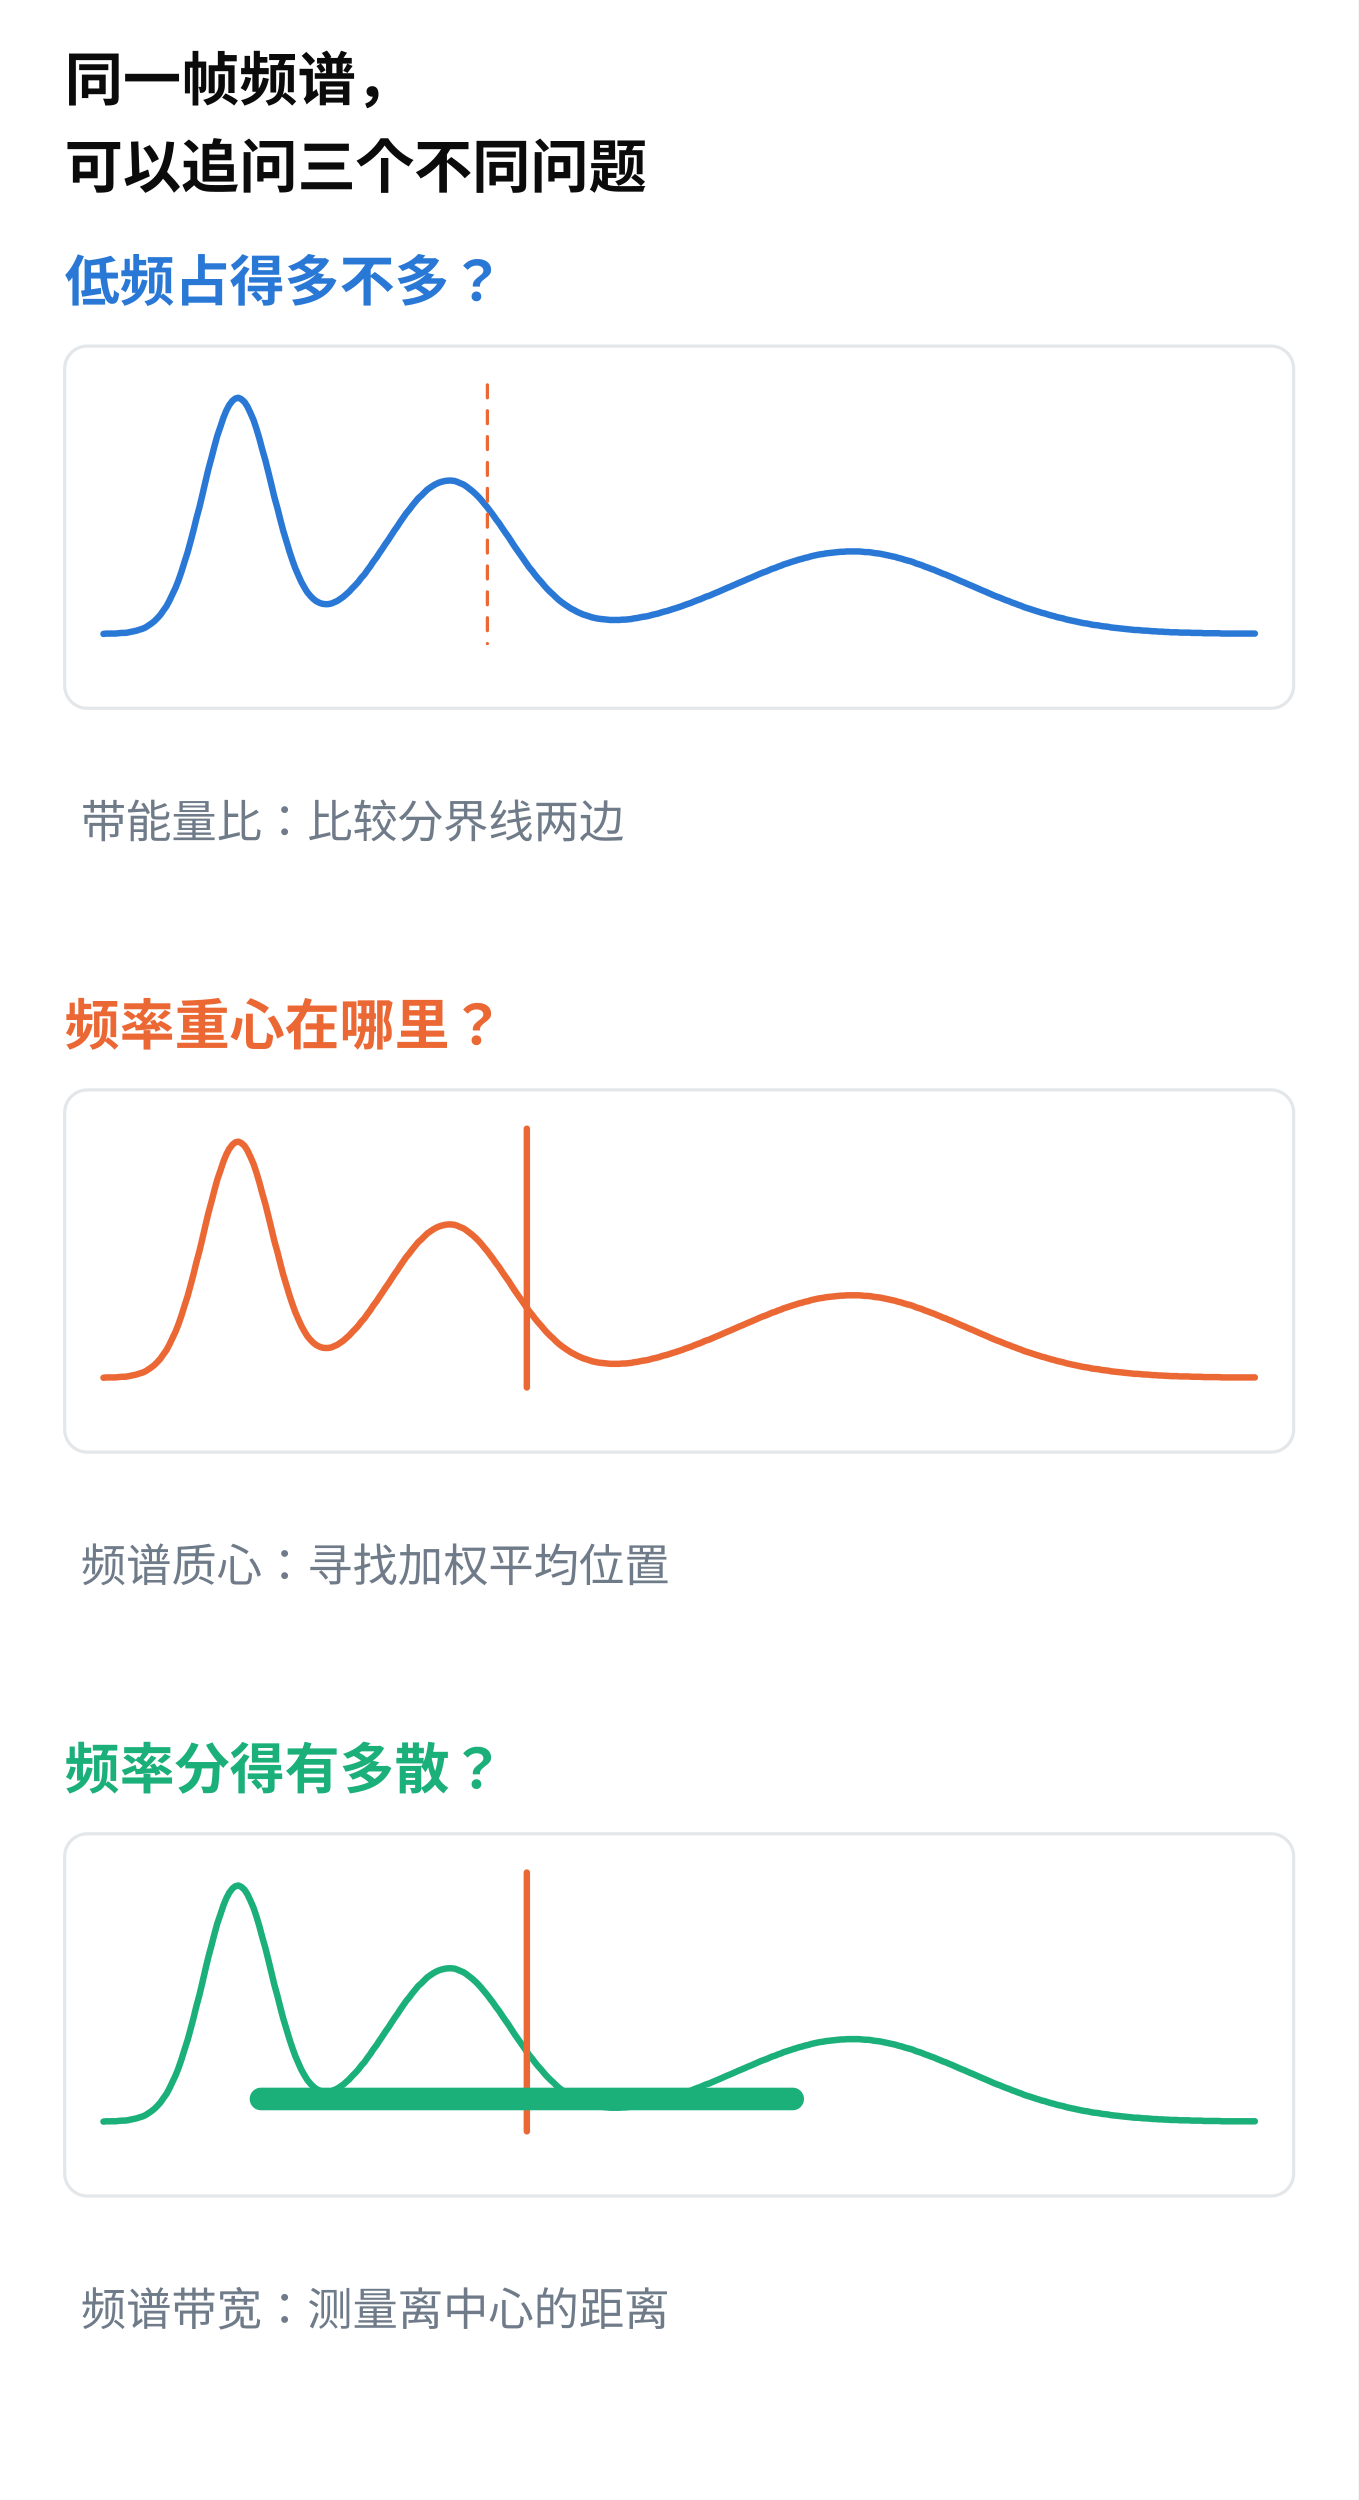
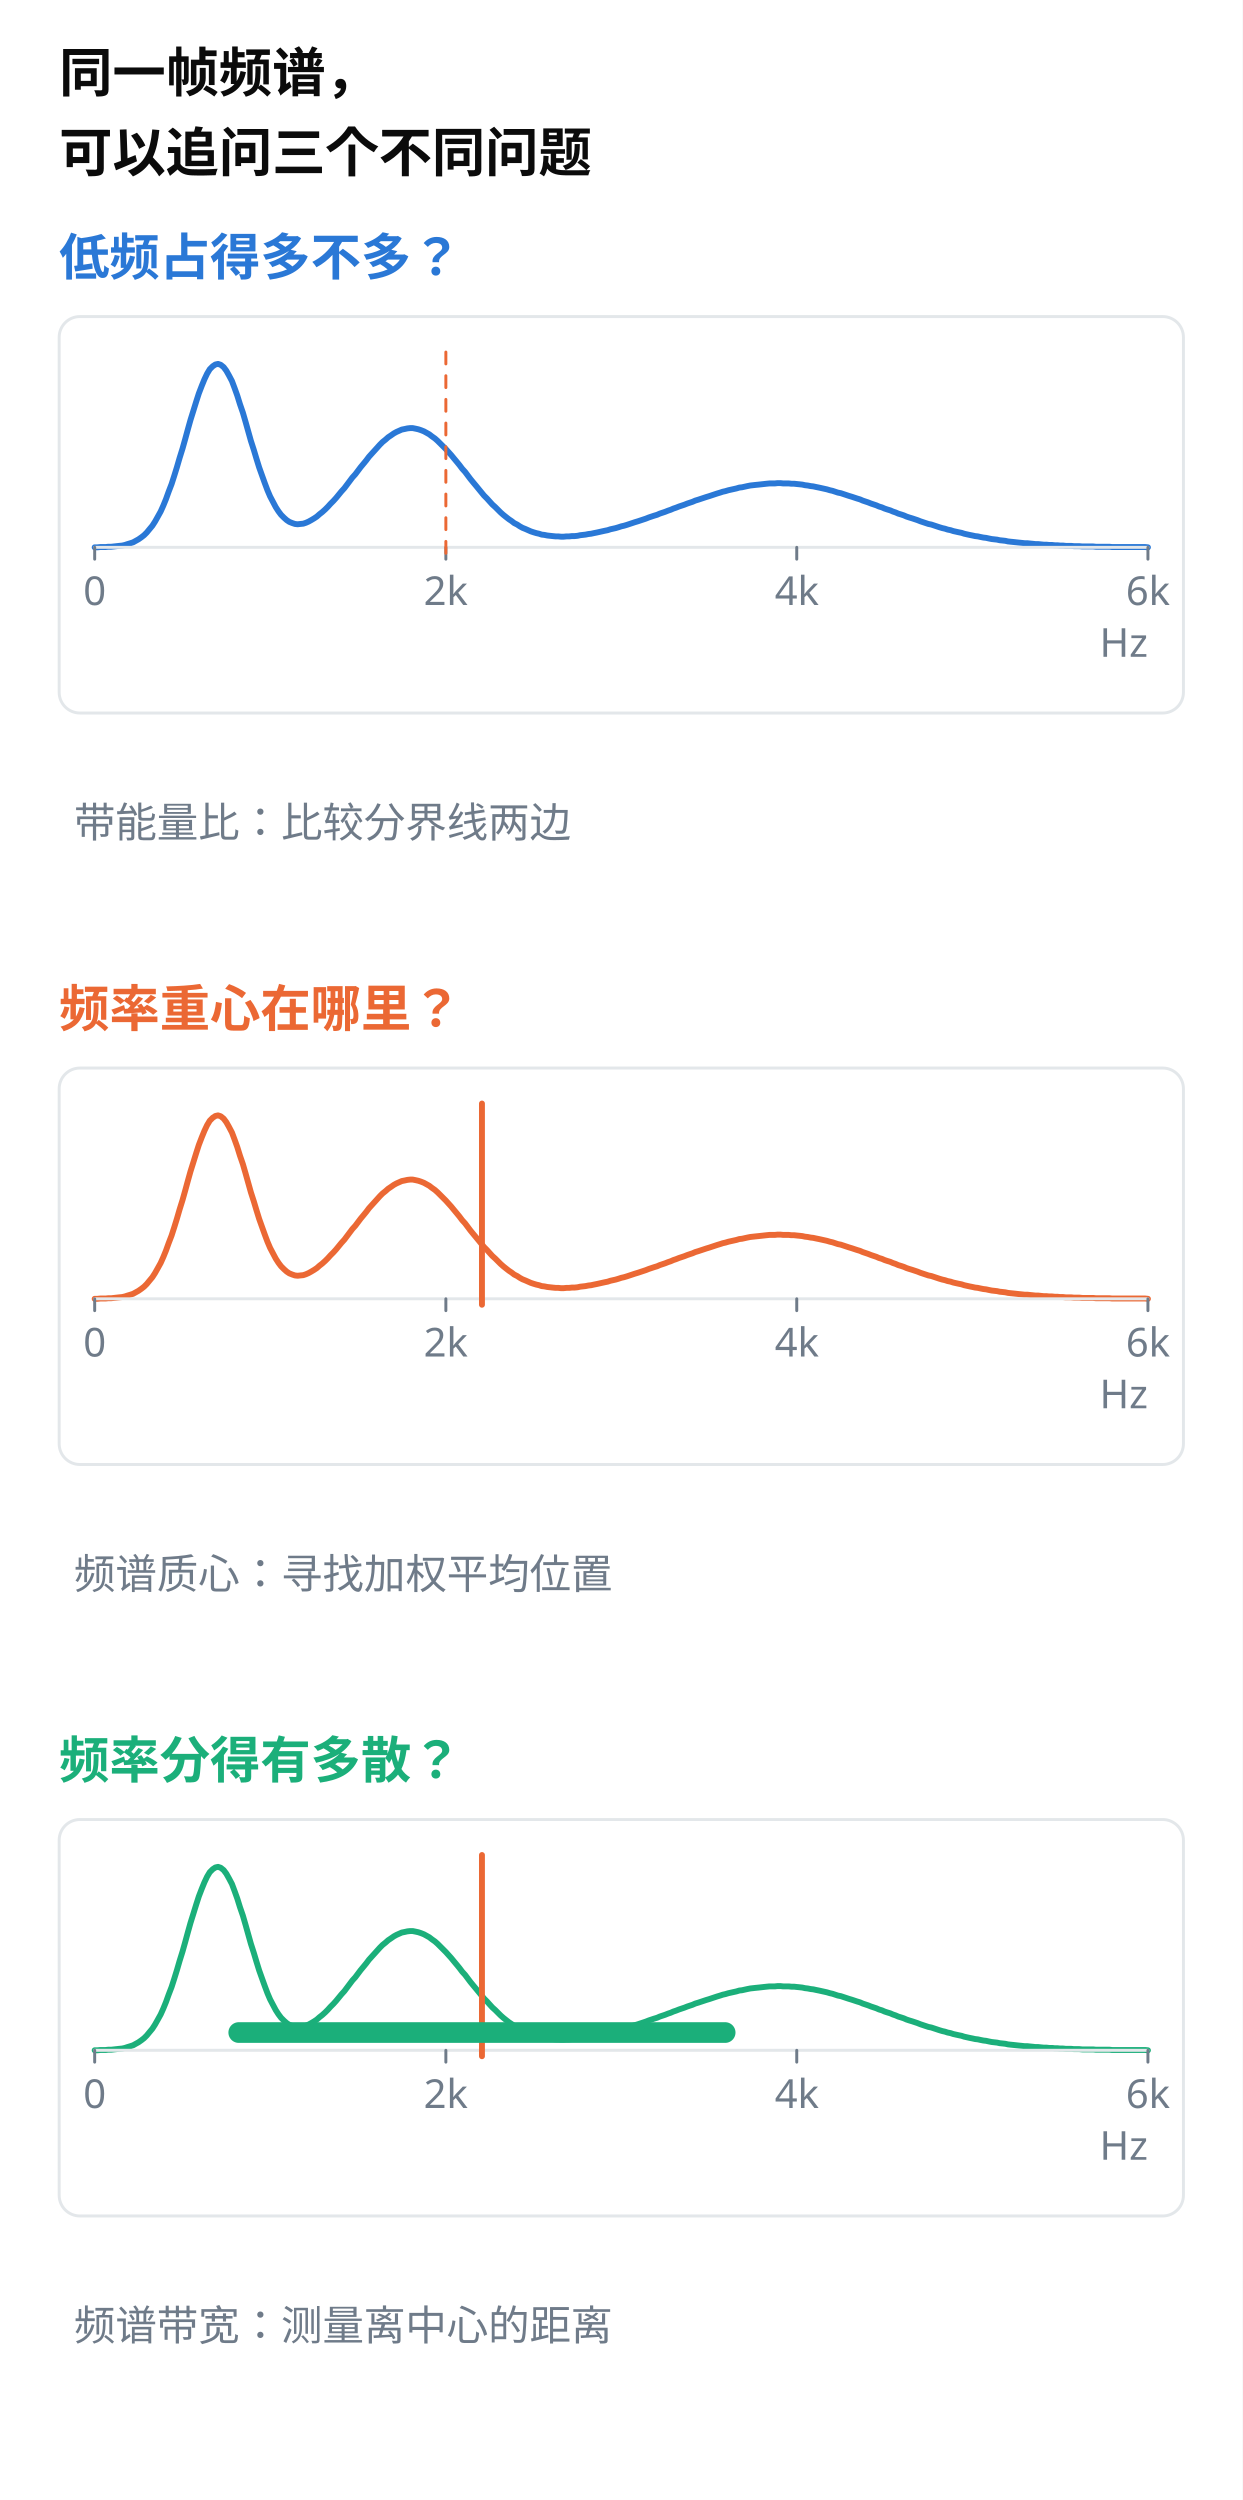
- <svg xmlns="http://www.w3.org/2000/svg" viewBox="0 0 420 773" width="420" height="773" font-family="Microsoft YaHei, PingFang SC, Noto Sans SC, Hiragino Sans GB, sans-serif" fill="#0b0b0b" role="img" aria-label="带能量比、频谱质心与频谱带宽回答三个不同问题">
-   <rect width="420" height="773" fill="#ffffff" />
+ <svg xmlns="http://www.w3.org/2000/svg" viewBox="0 0 420 845" width="420" height="845" font-family="Microsoft YaHei, PingFang SC, Noto Sans SC, Hiragino Sans GB, sans-serif" fill="#0b0b0b" role="img" aria-label="带能量比、频谱质心与频谱带宽回答三个不同问题">
+   <rect width="420" height="845" fill="#ffffff" />
  <text x="20" y="31" font-size="18" font-weight="700" fill="#0b0b0b" text-anchor="start">
    <tspan x="20" dy="0">同一帧频谱，</tspan>
    <tspan x="20" dy="27">可以追问三个不同问题</tspan>
  </text>
  <text x="20" y="93" font-size="17" font-weight="700" fill="#2a78d6" text-anchor="start">低频占得多不多？</text>
-   <rect x="20" y="107" width="380" height="112" rx="7" fill="#fff" stroke="#e3e7ea" stroke-width="1" />
-   <polyline points="32.0,196.0 32.9,195.9 33.9,195.9 34.8,195.9 35.7,195.9 36.6,195.8 37.6,195.7 38.5,195.7 39.4,195.6 40.3,195.4 41.3,195.2 42.2,195.0 43.1,194.7 44.1,194.4 45.0,194.0 45.9,193.4 46.8,192.8 47.8,192.0 48.7,191.1 49.6,190.1 50.5,188.8 51.5,187.4 52.4,185.7 53.3,183.8 54.3,181.7 55.2,179.4 56.1,176.8 57.0,173.9 58.0,170.8 58.9,167.5 59.8,164.1 60.7,160.4 61.7,156.7 62.6,152.9 63.5,149.0 64.4,145.2 65.4,141.5 66.3,138.0 67.2,134.7 68.2,131.8 69.1,129.1 70.0,126.9 70.9,125.2 71.9,123.9 72.8,123.2 73.7,123.0 74.6,123.4 75.6,124.3 76.5,125.7 77.4,127.6 78.4,129.9 79.3,132.6 80.2,135.6 81.1,139.0 82.1,142.5 83.0,146.1 83.9,149.8 84.8,153.6 85.8,157.2 86.7,160.8 87.6,164.2 88.6,167.5 89.5,170.5 90.4,173.2 91.3,175.7 92.3,178.0 93.2,180.0 94.1,181.6 95.0,183.1 96.0,184.3 96.9,185.2 97.8,185.9 98.8,186.4 99.7,186.7 100.6,186.8 101.5,186.8 102.5,186.6 103.4,186.2 104.3,185.8 105.2,185.2 106.2,184.5 107.1,183.7 108.0,182.9 108.9,181.9 109.9,180.9 110.8,179.9 111.7,178.7 112.7,177.6 113.6,176.3 114.5,175.1 115.4,173.7 116.4,172.4 117.3,171.0 118.2,169.7 119.1,168.3 120.1,166.9 121.0,165.5 121.9,164.1 122.9,162.7 123.8,161.3 124.7,160.0 125.6,158.7 126.6,157.5 127.5,156.3 128.4,155.2 129.3,154.1 130.3,153.2 131.2,152.3 132.1,151.4 133.1,150.7 134.0,150.1 134.9,149.6 135.8,149.2 136.8,148.9 137.7,148.7 138.6,148.6 139.5,148.6 140.5,148.7 141.4,149.0 142.3,149.4 143.3,149.8 144.2,150.4 145.1,151.1 146.0,151.8 147.0,152.7 147.9,153.6 148.8,154.6 149.7,155.7 150.7,156.9 151.6,158.1 152.5,159.3 153.4,160.6 154.4,161.9 155.3,163.3 156.2,164.6 157.2,166.0 158.1,167.4 159.0,168.8 159.9,170.1 160.9,171.5 161.8,172.8 162.7,174.1 163.6,175.4 164.6,176.6 165.5,177.8 166.4,178.9 167.4,180.0 168.3,181.1 169.2,182.1 170.1,183.0 171.1,183.9 172.0,184.8 172.9,185.6 173.8,186.3 174.8,187.0 175.7,187.6 176.6,188.2 177.6,188.7 178.5,189.2 179.4,189.6 180.3,190.0 181.3,190.3 182.2,190.6 183.1,190.9 184.0,191.1 185.0,191.3 185.9,191.4 186.8,191.5 187.8,191.6 188.7,191.7 189.6,191.7 190.5,191.7 191.5,191.7 192.4,191.6 193.3,191.6 194.2,191.5 195.2,191.4 196.1,191.2 197.0,191.1 197.9,190.9 198.9,190.7 199.8,190.6 200.7,190.4 201.7,190.1 202.6,189.9 203.5,189.7 204.4,189.4 205.4,189.1 206.3,188.9 207.2,188.6 208.1,188.3 209.1,188.0 210.0,187.7 210.9,187.4 211.9,187.0 212.8,186.7 213.7,186.4 214.6,186.0 215.6,185.6 216.5,185.3 217.4,184.9 218.3,184.5 219.3,184.2 220.2,183.8 221.1,183.4 222.1,183.0 223.0,182.6 223.9,182.2 224.8,181.8 225.8,181.4 226.7,181.0 227.6,180.6 228.5,180.2 229.5,179.8 230.4,179.4 231.3,179.0 232.3,178.6 233.2,178.2 234.1,177.8 235.0,177.4 236.0,177.0 236.9,176.7 237.8,176.3 238.7,175.9 239.7,175.6 240.6,175.2 241.5,174.9 242.4,174.5 243.4,174.2 244.3,173.9 245.2,173.6 246.2,173.3 247.1,173.0 248.0,172.8 248.9,172.5 249.9,172.3 250.8,172.0 251.7,171.8 252.6,171.6 253.6,171.4 254.5,171.3 255.4,171.1 256.4,171.0 257.3,170.9 258.2,170.8 259.1,170.7 260.1,170.6 261.0,170.6 261.9,170.5 262.8,170.5 263.8,170.5 264.7,170.5 265.6,170.5 266.6,170.6 267.5,170.7 268.4,170.7 269.3,170.8 270.3,171.0 271.2,171.1 272.1,171.2 273.0,171.4 274.0,171.6 274.9,171.8 275.8,172.0 276.8,172.2 277.7,172.5 278.6,172.7 279.5,173.0 280.5,173.3 281.4,173.5 282.3,173.8 283.2,174.2 284.2,174.5 285.1,174.8 286.0,175.2 286.9,175.5 287.9,175.9 288.8,176.2 289.7,176.6 290.7,177.0 291.6,177.4 292.5,177.7 293.4,178.1 294.4,178.5 295.3,178.9 296.2,179.3 297.1,179.7 298.1,180.1 299.0,180.5 299.9,180.9 300.9,181.3 301.8,181.7 302.7,182.1 303.6,182.5 304.6,182.9 305.5,183.3 306.4,183.7 307.3,184.1 308.3,184.5 309.2,184.8 310.1,185.2 311.1,185.6 312.0,185.9 312.9,186.3 313.8,186.6 314.8,187.0 315.7,187.3 316.6,187.7 317.5,188.0 318.5,188.3 319.4,188.6 320.3,188.9 321.3,189.2 322.2,189.5 323.1,189.7 324.0,190.0 325.0,190.3 325.9,190.5 326.8,190.8 327.7,191.0 328.7,191.2 329.6,191.5 330.5,191.7 331.4,191.9 332.4,192.1 333.3,192.3 334.2,192.5 335.2,192.7 336.1,192.8 337.0,193.0 337.9,193.2 338.9,193.3 339.8,193.4 340.7,193.6 341.6,193.7 342.6,193.8 343.5,194.0 344.4,194.1 345.4,194.2 346.3,194.3 347.2,194.4 348.1,194.5 349.1,194.6 350.0,194.7 350.9,194.8 351.8,194.8 352.8,194.9 353.7,195.0 354.6,195.0 355.6,195.1 356.5,195.2 357.4,195.2 358.3,195.3 359.3,195.3 360.2,195.4 361.1,195.4 362.0,195.5 363.0,195.5 363.9,195.5 364.8,195.6 365.8,195.6 366.7,195.6 367.6,195.6 368.5,195.7 369.5,195.7 370.4,195.7 371.3,195.7 372.2,195.8 373.2,195.8 374.1,195.8 375.0,195.8 375.9,195.8 376.9,195.8 377.8,195.9 378.7,195.9 379.7,195.9 380.6,195.9 381.5,195.9 382.4,195.9 383.4,195.9 384.3,195.9 385.2,195.9 386.1,195.9 387.1,195.9 388.0,195.9" fill="none" stroke="#2a78d6" stroke-width="2" stroke-linejoin="round" stroke-linecap="round" />
-   <line x1="150.7" y1="119.0" x2="150.7" y2="199.0" stroke="#eb6834" stroke-width="1" stroke-dasharray="4 4" stroke-linecap="round" />
-   <text x="25" y="259" font-size="14" font-weight="400" fill="#6f7b89" text-anchor="start">带能量比：比较分界线两边</text>
-   <text x="20" y="323" font-size="17" font-weight="700" fill="#eb6834" text-anchor="start">频率重心在哪里？</text>
-   <rect x="20" y="337" width="380" height="112" rx="7" fill="#fff" stroke="#e3e7ea" stroke-width="1" />
-   <polyline points="32.0,426.0 32.9,425.9 33.9,425.9 34.8,425.9 35.7,425.9 36.6,425.8 37.6,425.7 38.5,425.7 39.4,425.6 40.3,425.4 41.3,425.2 42.2,425.0 43.1,424.7 44.1,424.4 45.0,424.0 45.9,423.4 46.8,422.8 47.8,422.0 48.7,421.1 49.6,420.1 50.5,418.8 51.5,417.4 52.4,415.7 53.3,413.8 54.3,411.7 55.2,409.4 56.1,406.8 57.0,403.9 58.0,400.8 58.9,397.5 59.8,394.1 60.7,390.4 61.7,386.7 62.6,382.9 63.5,379.0 64.4,375.2 65.4,371.5 66.3,368.0 67.2,364.7 68.2,361.8 69.1,359.1 70.0,356.9 70.9,355.2 71.9,353.9 72.8,353.2 73.7,353.0 74.6,353.4 75.6,354.3 76.5,355.7 77.4,357.6 78.4,359.9 79.3,362.6 80.2,365.6 81.1,369.0 82.1,372.5 83.0,376.1 83.9,379.8 84.8,383.6 85.8,387.2 86.7,390.8 87.6,394.2 88.6,397.5 89.5,400.5 90.4,403.2 91.3,405.7 92.3,408.0 93.2,410.0 94.1,411.6 95.0,413.1 96.0,414.3 96.9,415.2 97.8,415.9 98.8,416.4 99.7,416.7 100.6,416.8 101.5,416.8 102.5,416.6 103.4,416.2 104.3,415.8 105.2,415.2 106.2,414.5 107.1,413.7 108.0,412.9 108.9,411.9 109.9,410.9 110.8,409.9 111.7,408.7 112.7,407.6 113.6,406.3 114.5,405.1 115.4,403.7 116.4,402.4 117.3,401.0 118.2,399.7 119.1,398.3 120.1,396.9 121.0,395.5 121.9,394.1 122.9,392.7 123.8,391.3 124.7,390.0 125.6,388.7 126.6,387.5 127.5,386.3 128.4,385.2 129.3,384.1 130.3,383.2 131.2,382.3 132.1,381.4 133.1,380.7 134.0,380.1 134.9,379.6 135.8,379.2 136.8,378.9 137.7,378.7 138.6,378.6 139.5,378.6 140.5,378.7 141.4,379.0 142.3,379.4 143.3,379.8 144.2,380.4 145.1,381.1 146.0,381.8 147.0,382.7 147.9,383.6 148.8,384.6 149.7,385.7 150.7,386.9 151.6,388.1 152.5,389.3 153.4,390.6 154.4,391.9 155.3,393.3 156.2,394.6 157.2,396.0 158.1,397.4 159.0,398.8 159.9,400.1 160.9,401.5 161.8,402.8 162.7,404.1 163.6,405.4 164.6,406.6 165.5,407.8 166.4,408.9 167.4,410.0 168.3,411.1 169.2,412.1 170.1,413.0 171.1,413.9 172.0,414.8 172.9,415.6 173.8,416.3 174.8,417.0 175.7,417.6 176.6,418.2 177.6,418.7 178.5,419.2 179.4,419.6 180.3,420.0 181.3,420.3 182.2,420.6 183.1,420.9 184.0,421.1 185.0,421.3 185.9,421.4 186.8,421.5 187.8,421.6 188.7,421.7 189.6,421.7 190.5,421.7 191.5,421.7 192.4,421.6 193.3,421.6 194.2,421.5 195.2,421.4 196.1,421.2 197.0,421.1 197.9,420.9 198.9,420.7 199.8,420.6 200.7,420.4 201.7,420.1 202.6,419.9 203.5,419.7 204.4,419.4 205.4,419.1 206.3,418.9 207.2,418.6 208.1,418.3 209.1,418.0 210.0,417.7 210.9,417.4 211.9,417.0 212.8,416.7 213.7,416.4 214.6,416.0 215.6,415.6 216.5,415.3 217.4,414.9 218.3,414.5 219.3,414.2 220.2,413.8 221.1,413.4 222.1,413.0 223.0,412.6 223.9,412.2 224.8,411.8 225.8,411.4 226.7,411.0 227.6,410.6 228.5,410.2 229.5,409.8 230.4,409.4 231.3,409.0 232.3,408.6 233.2,408.2 234.1,407.8 235.0,407.4 236.0,407.0 236.9,406.7 237.8,406.3 238.7,405.9 239.7,405.6 240.6,405.2 241.5,404.9 242.4,404.5 243.4,404.2 244.3,403.9 245.2,403.6 246.2,403.3 247.1,403.0 248.0,402.8 248.9,402.5 249.9,402.3 250.8,402.0 251.7,401.8 252.6,401.6 253.6,401.4 254.5,401.3 255.4,401.1 256.4,401.0 257.3,400.9 258.2,400.8 259.1,400.7 260.1,400.6 261.0,400.6 261.9,400.5 262.8,400.5 263.8,400.5 264.7,400.5 265.6,400.5 266.6,400.6 267.5,400.7 268.4,400.7 269.3,400.8 270.3,401.0 271.2,401.1 272.1,401.2 273.0,401.4 274.0,401.6 274.9,401.8 275.8,402.0 276.8,402.2 277.7,402.5 278.6,402.7 279.5,403.0 280.5,403.3 281.4,403.5 282.3,403.8 283.2,404.2 284.2,404.5 285.1,404.8 286.0,405.2 286.9,405.5 287.9,405.9 288.8,406.2 289.7,406.6 290.7,407.0 291.6,407.4 292.5,407.7 293.4,408.1 294.4,408.5 295.3,408.9 296.2,409.3 297.1,409.7 298.1,410.1 299.0,410.5 299.9,410.9 300.9,411.3 301.8,411.7 302.7,412.1 303.6,412.5 304.6,412.9 305.5,413.3 306.4,413.7 307.3,414.1 308.3,414.5 309.2,414.8 310.1,415.2 311.1,415.6 312.0,415.9 312.9,416.3 313.8,416.6 314.8,417.0 315.7,417.3 316.6,417.7 317.5,418.0 318.5,418.3 319.4,418.6 320.3,418.9 321.3,419.2 322.2,419.5 323.1,419.7 324.0,420.0 325.0,420.3 325.9,420.5 326.8,420.8 327.7,421.0 328.7,421.2 329.6,421.5 330.5,421.7 331.4,421.9 332.4,422.1 333.3,422.3 334.2,422.5 335.2,422.7 336.1,422.8 337.0,423.0 337.9,423.2 338.9,423.3 339.8,423.4 340.7,423.6 341.6,423.7 342.6,423.8 343.5,424.0 344.4,424.1 345.4,424.2 346.3,424.3 347.2,424.4 348.1,424.5 349.1,424.6 350.0,424.7 350.9,424.8 351.8,424.8 352.8,424.9 353.7,425.0 354.6,425.0 355.6,425.1 356.5,425.2 357.4,425.2 358.3,425.3 359.3,425.3 360.2,425.4 361.1,425.4 362.0,425.5 363.0,425.5 363.9,425.5 364.8,425.6 365.8,425.6 366.7,425.6 367.6,425.6 368.5,425.7 369.5,425.7 370.4,425.7 371.3,425.7 372.2,425.8 373.2,425.8 374.1,425.8 375.0,425.8 375.9,425.8 376.9,425.8 377.8,425.9 378.7,425.9 379.7,425.9 380.6,425.9 381.5,425.9 382.4,425.9 383.4,425.9 384.3,425.9 385.2,425.9 386.1,425.9 387.1,425.9 388.0,425.9" fill="none" stroke="#eb6834" stroke-width="2" stroke-linejoin="round" stroke-linecap="round" />
-   <line x1="162.9" y1="349.0" x2="162.9" y2="429.0" stroke="#eb6834" stroke-width="2" stroke-linecap="round" />
-   <text x="25" y="489" font-size="14" font-weight="400" fill="#6f7b89" text-anchor="start">频谱质心：寻找加权平均位置</text>
-   <text x="20" y="553" font-size="17" font-weight="700" fill="#1baf7a" text-anchor="start">频率分得有多散？</text>
-   <rect x="20" y="567" width="380" height="112" rx="7" fill="#fff" stroke="#e3e7ea" stroke-width="1" />
-   <polyline points="32.0,656.0 32.9,655.9 33.9,655.9 34.8,655.9 35.7,655.9 36.6,655.8 37.6,655.7 38.5,655.7 39.4,655.6 40.3,655.4 41.3,655.2 42.2,655.0 43.1,654.7 44.1,654.4 45.0,654.0 45.9,653.4 46.8,652.8 47.8,652.0 48.7,651.1 49.6,650.1 50.5,648.8 51.5,647.4 52.4,645.7 53.3,643.8 54.3,641.7 55.2,639.4 56.1,636.8 57.0,633.9 58.0,630.8 58.9,627.5 59.8,624.1 60.7,620.4 61.7,616.7 62.6,612.9 63.5,609.0 64.4,605.2 65.4,601.5 66.3,598.0 67.2,594.7 68.2,591.8 69.1,589.1 70.0,586.9 70.9,585.2 71.9,583.9 72.8,583.2 73.7,583.0 74.6,583.4 75.6,584.3 76.5,585.7 77.4,587.6 78.4,589.9 79.3,592.6 80.2,595.6 81.1,599.0 82.1,602.5 83.0,606.1 83.9,609.8 84.8,613.6 85.8,617.2 86.7,620.8 87.6,624.2 88.6,627.5 89.5,630.5 90.4,633.2 91.3,635.7 92.3,638.0 93.2,640.0 94.1,641.6 95.0,643.1 96.0,644.3 96.9,645.2 97.8,645.9 98.8,646.4 99.7,646.7 100.6,646.8 101.5,646.8 102.5,646.6 103.4,646.2 104.3,645.8 105.2,645.2 106.2,644.5 107.1,643.7 108.0,642.9 108.9,641.9 109.9,640.9 110.8,639.9 111.7,638.7 112.7,637.6 113.6,636.3 114.5,635.1 115.4,633.7 116.4,632.4 117.3,631.0 118.2,629.7 119.1,628.3 120.1,626.9 121.0,625.5 121.9,624.1 122.9,622.7 123.8,621.3 124.7,620.0 125.6,618.7 126.6,617.5 127.5,616.3 128.4,615.2 129.3,614.1 130.3,613.2 131.2,612.3 132.1,611.4 133.1,610.7 134.0,610.1 134.9,609.6 135.8,609.2 136.8,608.9 137.7,608.7 138.6,608.6 139.5,608.6 140.5,608.7 141.4,609.0 142.3,609.4 143.3,609.8 144.2,610.4 145.1,611.1 146.0,611.8 147.0,612.7 147.9,613.6 148.8,614.6 149.7,615.7 150.7,616.9 151.6,618.1 152.5,619.3 153.4,620.6 154.4,621.9 155.3,623.3 156.2,624.6 157.2,626.0 158.1,627.4 159.0,628.8 159.9,630.1 160.9,631.5 161.8,632.8 162.7,634.1 163.6,635.4 164.6,636.6 165.5,637.8 166.4,638.9 167.4,640.0 168.3,641.1 169.2,642.1 170.1,643.0 171.1,643.9 172.0,644.8 172.9,645.6 173.8,646.3 174.8,647.0 175.7,647.6 176.6,648.2 177.6,648.7 178.5,649.2 179.4,649.6 180.3,650.0 181.3,650.3 182.2,650.6 183.1,650.9 184.0,651.1 185.0,651.3 185.9,651.4 186.8,651.5 187.8,651.6 188.7,651.7 189.6,651.7 190.5,651.7 191.5,651.7 192.4,651.6 193.3,651.6 194.2,651.5 195.2,651.4 196.1,651.2 197.0,651.1 197.9,650.9 198.9,650.7 199.8,650.6 200.7,650.4 201.7,650.1 202.6,649.9 203.5,649.7 204.4,649.4 205.4,649.1 206.3,648.9 207.2,648.6 208.1,648.3 209.1,648.0 210.0,647.7 210.9,647.4 211.9,647.0 212.8,646.7 213.7,646.4 214.6,646.0 215.6,645.6 216.5,645.3 217.4,644.9 218.3,644.5 219.3,644.2 220.2,643.8 221.1,643.4 222.1,643.0 223.0,642.6 223.9,642.2 224.8,641.8 225.8,641.4 226.7,641.0 227.6,640.6 228.5,640.2 229.5,639.8 230.4,639.4 231.3,639.0 232.3,638.6 233.2,638.2 234.1,637.8 235.0,637.4 236.0,637.0 236.9,636.7 237.8,636.3 238.7,635.9 239.7,635.6 240.6,635.2 241.5,634.9 242.4,634.5 243.4,634.2 244.3,633.9 245.2,633.6 246.2,633.3 247.1,633.0 248.0,632.8 248.9,632.5 249.9,632.3 250.8,632.0 251.7,631.8 252.6,631.6 253.6,631.4 254.5,631.3 255.4,631.1 256.4,631.0 257.3,630.9 258.2,630.8 259.1,630.7 260.1,630.6 261.0,630.6 261.9,630.5 262.8,630.5 263.8,630.5 264.7,630.5 265.6,630.5 266.6,630.6 267.5,630.7 268.4,630.7 269.3,630.8 270.3,631.0 271.2,631.1 272.1,631.2 273.0,631.4 274.0,631.6 274.9,631.8 275.8,632.0 276.8,632.2 277.7,632.5 278.6,632.7 279.5,633.0 280.5,633.3 281.4,633.5 282.3,633.8 283.2,634.2 284.2,634.5 285.1,634.8 286.0,635.2 286.9,635.5 287.9,635.9 288.8,636.2 289.7,636.6 290.7,637.0 291.6,637.4 292.5,637.7 293.4,638.1 294.4,638.5 295.3,638.9 296.2,639.3 297.1,639.7 298.1,640.1 299.0,640.5 299.9,640.9 300.9,641.3 301.8,641.7 302.7,642.1 303.6,642.5 304.6,642.9 305.5,643.3 306.4,643.7 307.3,644.1 308.3,644.5 309.2,644.8 310.1,645.2 311.1,645.6 312.0,645.9 312.9,646.3 313.8,646.6 314.8,647.0 315.7,647.3 316.6,647.7 317.5,648.0 318.5,648.3 319.4,648.6 320.3,648.9 321.3,649.2 322.2,649.5 323.1,649.7 324.0,650.0 325.0,650.3 325.9,650.5 326.8,650.8 327.7,651.0 328.7,651.2 329.6,651.5 330.5,651.7 331.4,651.9 332.4,652.1 333.3,652.3 334.2,652.5 335.2,652.7 336.1,652.8 337.0,653.0 337.9,653.2 338.9,653.3 339.8,653.4 340.7,653.6 341.6,653.7 342.6,653.8 343.5,654.0 344.4,654.1 345.4,654.2 346.3,654.3 347.2,654.4 348.1,654.5 349.1,654.6 350.0,654.7 350.9,654.8 351.8,654.8 352.8,654.9 353.7,655.0 354.6,655.0 355.6,655.1 356.5,655.2 357.4,655.2 358.3,655.3 359.3,655.3 360.2,655.4 361.1,655.4 362.0,655.5 363.0,655.5 363.9,655.5 364.8,655.6 365.8,655.6 366.7,655.6 367.6,655.6 368.5,655.7 369.5,655.7 370.4,655.7 371.3,655.7 372.2,655.8 373.2,655.8 374.1,655.8 375.0,655.8 375.9,655.8 376.9,655.8 377.8,655.9 378.7,655.9 379.7,655.9 380.6,655.9 381.5,655.9 382.4,655.9 383.4,655.9 384.3,655.9 385.2,655.9 386.1,655.9 387.1,655.9 388.0,655.9" fill="none" stroke="#1baf7a" stroke-width="2" stroke-linejoin="round" stroke-linecap="round" />
-   <line x1="162.9" y1="579.0" x2="162.9" y2="659.0" stroke="#eb6834" stroke-width="2" stroke-linecap="round" />
-   <line x1="80.7" y1="649.0" x2="245.1" y2="649.0" stroke="#1baf7a" stroke-width="7" stroke-linecap="round" />
-   <text x="25" y="719" font-size="14" font-weight="400" fill="#6f7b89" text-anchor="start">频谱带宽：测量离中心的距离</text>
+   <rect x="20" y="107" width="380" height="134" rx="7" fill="#fff" stroke="#e3e7ea" stroke-width="1" />
+   <polyline points="32.0,185.0 32.9,185.0 33.9,184.9 34.8,184.9 35.7,184.9 36.6,184.8 37.6,184.8 38.5,184.7 39.4,184.6 40.3,184.5 41.3,184.4 42.2,184.2 43.1,183.9 44.1,183.6 45.0,183.3 45.9,182.8 46.8,182.3 47.8,181.6 48.7,180.9 49.6,180.0 50.5,178.9 51.5,177.7 52.4,176.3 53.3,174.7 54.3,172.9 55.2,170.9 56.1,168.7 57.0,166.2 58.0,163.6 58.9,160.8 59.8,157.9 60.7,154.8 61.7,151.6 62.6,148.4 63.5,145.1 64.4,141.9 65.4,138.7 66.3,135.8 67.2,133.0 68.2,130.4 69.1,128.2 70.0,126.3 70.9,124.8 71.9,123.8 72.8,123.2 73.7,123.0 74.6,123.3 75.6,124.1 76.5,125.3 77.4,126.9 78.4,128.8 79.3,131.2 80.2,133.7 81.1,136.6 82.1,139.5 83.0,142.6 83.9,145.8 84.8,149.0 85.8,152.1 86.7,155.1 87.6,158.0 88.6,160.8 89.5,163.3 90.4,165.7 91.3,167.8 92.3,169.7 93.2,171.4 94.1,172.8 95.0,174.0 96.0,175.0 96.9,175.8 97.8,176.4 98.8,176.8 99.7,177.1 100.6,177.2 101.5,177.1 102.5,177.0 103.4,176.7 104.3,176.3 105.2,175.8 106.2,175.2 107.1,174.6 108.0,173.8 108.9,173.1 109.9,172.2 110.8,171.3 111.7,170.3 112.7,169.3 113.6,168.3 114.5,167.2 115.4,166.1 116.4,165.0 117.3,163.8 118.2,162.6 119.1,161.4 120.1,160.3 121.0,159.1 121.9,157.9 122.9,156.7 123.8,155.6 124.7,154.4 125.6,153.4 126.6,152.3 127.5,151.3 128.4,150.3 129.3,149.4 130.3,148.6 131.2,147.8 132.1,147.2 133.1,146.5 134.0,146.0 134.9,145.6 135.8,145.2 136.8,145.0 137.7,144.8 138.6,144.7 139.5,144.7 140.5,144.9 141.4,145.1 142.3,145.4 143.3,145.8 144.2,146.3 145.1,146.8 146.0,147.5 147.0,148.2 147.9,149.0 148.8,149.9 149.7,150.8 150.7,151.8 151.6,152.8 152.5,153.8 153.4,154.9 154.4,156.1 155.3,157.2 156.2,158.4 157.2,159.5 158.1,160.7 159.0,161.9 159.9,163.0 160.9,164.2 161.8,165.3 162.7,166.4 163.6,167.5 164.6,168.5 165.5,169.5 166.4,170.5 167.4,171.4 168.3,172.3 169.2,173.2 170.1,174.0 171.1,174.8 172.0,175.5 172.9,176.1 173.8,176.8 174.8,177.3 175.7,177.9 176.6,178.4 177.6,178.8 178.5,179.2 179.4,179.6 180.3,179.9 181.3,180.2 182.2,180.4 183.1,180.7 184.0,180.8 185.0,181.0 185.9,181.1 186.8,181.2 187.8,181.3 188.7,181.3 189.6,181.4 190.5,181.4 191.5,181.3 192.4,181.3 193.3,181.2 194.2,181.2 195.2,181.1 196.1,180.9 197.0,180.8 197.9,180.7 198.9,180.5 199.8,180.4 200.7,180.2 201.7,180.0 202.6,179.8 203.5,179.6 204.4,179.4 205.4,179.2 206.3,178.9 207.2,178.7 208.1,178.5 209.1,178.2 210.0,177.9 210.9,177.7 211.9,177.4 212.8,177.1 213.7,176.8 214.6,176.5 215.6,176.2 216.5,175.9 217.4,175.6 218.3,175.3 219.3,174.9 220.2,174.6 221.1,174.3 222.1,174.0 223.0,173.6 223.9,173.3 224.8,173.0 225.8,172.6 226.7,172.3 227.6,171.9 228.5,171.6 229.5,171.2 230.4,170.9 231.3,170.6 232.3,170.2 233.2,169.9 234.1,169.6 235.0,169.2 236.0,168.9 236.9,168.6 237.8,168.3 238.7,168.0 239.7,167.7 240.6,167.4 241.5,167.1 242.4,166.8 243.4,166.5 244.3,166.2 245.2,166.0 246.2,165.7 247.1,165.5 248.0,165.3 248.9,165.1 249.9,164.8 250.8,164.7 251.7,164.5 252.6,164.3 253.6,164.1 254.5,164.0 255.4,163.9 256.4,163.8 257.3,163.7 258.2,163.6 259.1,163.5 260.1,163.4 261.0,163.4 261.9,163.4 262.8,163.3 263.8,163.3 264.7,163.4 265.6,163.4 266.6,163.4 267.5,163.5 268.4,163.5 269.3,163.6 270.3,163.7 271.2,163.8 272.1,164.0 273.0,164.1 274.0,164.3 274.9,164.4 275.8,164.6 276.8,164.8 277.7,165.0 278.6,165.2 279.5,165.4 280.5,165.7 281.4,165.9 282.3,166.2 283.2,166.5 284.2,166.7 285.1,167.0 286.0,167.3 286.9,167.6 287.9,167.9 288.8,168.2 289.7,168.5 290.7,168.8 291.6,169.2 292.5,169.5 293.4,169.8 294.4,170.2 295.3,170.5 296.2,170.8 297.1,171.2 298.1,171.5 299.0,171.9 299.9,172.2 300.9,172.5 301.8,172.9 302.7,173.2 303.6,173.6 304.6,173.9 305.5,174.2 306.4,174.6 307.3,174.9 308.3,175.2 309.2,175.5 310.1,175.8 311.1,176.2 312.0,176.5 312.9,176.8 313.8,177.1 314.8,177.3 315.7,177.6 316.6,177.9 317.5,178.2 318.5,178.5 319.4,178.7 320.3,179.0 321.3,179.2 322.2,179.5 323.1,179.7 324.0,179.9 325.0,180.1 325.9,180.4 326.8,180.6 327.7,180.8 328.7,181.0 329.6,181.2 330.5,181.3 331.4,181.5 332.4,181.7 333.3,181.8 334.2,182.0 335.2,182.2 336.1,182.3 337.0,182.4 337.9,182.6 338.9,182.7 339.8,182.8 340.7,183.0 341.6,183.1 342.6,183.2 343.5,183.3 344.4,183.4 345.4,183.5 346.3,183.6 347.2,183.6 348.1,183.7 349.1,183.8 350.0,183.9 350.9,183.9 351.8,184.0 352.8,184.1 353.7,184.1 354.6,184.2 355.6,184.2 356.5,184.3 357.4,184.3 358.3,184.4 359.3,184.4 360.2,184.5 361.1,184.5 362.0,184.5 363.0,184.6 363.9,184.6 364.8,184.6 365.8,184.7 366.7,184.7 367.6,184.7 368.5,184.7 369.5,184.7 370.4,184.8 371.3,184.8 372.2,184.8 373.2,184.8 374.1,184.8 375.0,184.8 375.9,184.9 376.9,184.9 377.8,184.9 378.7,184.9 379.7,184.9 380.6,184.9 381.5,184.9 382.4,184.9 383.4,184.9 384.3,184.9 385.2,184.9 386.1,184.9 387.1,184.9 388.0,185.0" fill="none" stroke="#2a78d6" stroke-width="2" stroke-linejoin="round" stroke-linecap="round" />
+   <line x1="32.0" y1="185.0" x2="388.0" y2="185.0" stroke="#e3e7ea" stroke-width="1" stroke-linecap="round" />
+   <line x1="32.0" y1="185.0" x2="32.0" y2="189.0" stroke="#6f7b89" stroke-width="1" stroke-linecap="round" />
+   <text x="32" y="204.5" font-size="13.5" font-weight="400" fill="#6f7b89" text-anchor="middle">0</text>
+   <line x1="150.7" y1="185.0" x2="150.7" y2="189.0" stroke="#6f7b89" stroke-width="1" stroke-linecap="round" />
+   <text x="150.667" y="204.5" font-size="13.5" font-weight="400" fill="#6f7b89" text-anchor="middle">2k</text>
+   <line x1="269.3" y1="185.0" x2="269.3" y2="189.0" stroke="#6f7b89" stroke-width="1" stroke-linecap="round" />
+   <text x="269.333" y="204.5" font-size="13.5" font-weight="400" fill="#6f7b89" text-anchor="middle">4k</text>
+   <line x1="388.0" y1="185.0" x2="388.0" y2="189.0" stroke="#6f7b89" stroke-width="1" stroke-linecap="round" />
+   <text x="388" y="204.5" font-size="13.5" font-weight="400" fill="#6f7b89" text-anchor="middle">6k</text>
+   <text x="388" y="222" font-size="13.5" font-weight="400" fill="#6f7b89" text-anchor="end">Hz</text>
+   <line x1="150.7" y1="119.0" x2="150.7" y2="187.0" stroke="#eb6834" stroke-width="1" stroke-dasharray="4 4" stroke-linecap="round" />
+   <text x="25" y="283" font-size="14" font-weight="400" fill="#6f7b89" text-anchor="start">带能量比：比较分界线两边</text>
+   <text x="20" y="347" font-size="17" font-weight="700" fill="#eb6834" text-anchor="start">频率重心在哪里？</text>
+   <rect x="20" y="361" width="380" height="134" rx="7" fill="#fff" stroke="#e3e7ea" stroke-width="1" />
+   <polyline points="32.0,439.0 32.9,439.0 33.9,438.9 34.8,438.9 35.7,438.9 36.6,438.8 37.6,438.8 38.5,438.7 39.4,438.6 40.3,438.5 41.3,438.4 42.2,438.2 43.1,437.9 44.1,437.6 45.0,437.3 45.9,436.8 46.8,436.3 47.8,435.6 48.7,434.9 49.6,434.0 50.5,432.9 51.5,431.7 52.4,430.3 53.3,428.7 54.3,426.9 55.2,424.9 56.1,422.7 57.0,420.2 58.0,417.6 58.9,414.8 59.8,411.9 60.7,408.8 61.7,405.6 62.6,402.4 63.5,399.1 64.4,395.9 65.4,392.7 66.3,389.8 67.2,387.0 68.2,384.4 69.1,382.2 70.0,380.3 70.9,378.8 71.9,377.8 72.8,377.2 73.7,377.0 74.6,377.3 75.6,378.1 76.5,379.3 77.4,380.9 78.4,382.8 79.3,385.2 80.2,387.7 81.1,390.6 82.1,393.5 83.0,396.6 83.9,399.8 84.8,403.0 85.8,406.1 86.7,409.1 87.6,412.0 88.6,414.8 89.5,417.3 90.4,419.7 91.3,421.8 92.3,423.7 93.2,425.4 94.1,426.8 95.0,428.0 96.0,429.0 96.9,429.8 97.8,430.4 98.8,430.8 99.7,431.1 100.6,431.2 101.5,431.1 102.5,431.0 103.4,430.7 104.3,430.3 105.2,429.8 106.2,429.2 107.1,428.6 108.0,427.8 108.9,427.1 109.9,426.2 110.8,425.3 111.7,424.3 112.7,423.3 113.6,422.3 114.5,421.2 115.4,420.1 116.4,419.0 117.3,417.8 118.2,416.6 119.1,415.4 120.1,414.3 121.0,413.1 121.9,411.9 122.9,410.7 123.8,409.6 124.7,408.4 125.6,407.4 126.6,406.3 127.5,405.3 128.4,404.3 129.3,403.4 130.3,402.6 131.2,401.8 132.1,401.2 133.1,400.5 134.0,400.0 134.9,399.6 135.8,399.2 136.8,399.0 137.7,398.8 138.6,398.7 139.5,398.7 140.5,398.9 141.4,399.1 142.3,399.4 143.3,399.8 144.2,400.3 145.1,400.8 146.0,401.5 147.0,402.2 147.9,403.0 148.8,403.9 149.7,404.8 150.7,405.8 151.6,406.8 152.5,407.8 153.4,408.9 154.4,410.1 155.3,411.2 156.2,412.4 157.2,413.5 158.1,414.7 159.0,415.9 159.9,417.0 160.9,418.2 161.8,419.3 162.7,420.4 163.6,421.5 164.6,422.5 165.5,423.5 166.4,424.5 167.4,425.4 168.3,426.3 169.2,427.2 170.1,428.0 171.1,428.8 172.0,429.5 172.9,430.1 173.8,430.8 174.8,431.3 175.7,431.9 176.6,432.4 177.6,432.8 178.5,433.2 179.4,433.6 180.3,433.9 181.3,434.2 182.2,434.4 183.1,434.7 184.0,434.8 185.0,435.0 185.9,435.1 186.8,435.2 187.8,435.3 188.7,435.3 189.6,435.4 190.5,435.4 191.5,435.3 192.4,435.3 193.3,435.2 194.2,435.2 195.2,435.1 196.1,434.9 197.0,434.8 197.9,434.7 198.9,434.5 199.8,434.4 200.7,434.2 201.7,434.0 202.6,433.8 203.5,433.6 204.4,433.4 205.4,433.2 206.3,432.9 207.2,432.7 208.1,432.5 209.1,432.2 210.0,431.9 210.9,431.7 211.9,431.4 212.8,431.1 213.7,430.8 214.6,430.5 215.6,430.2 216.5,429.9 217.4,429.6 218.3,429.3 219.3,428.9 220.2,428.6 221.1,428.3 222.1,428.0 223.0,427.6 223.9,427.3 224.8,427.0 225.8,426.6 226.7,426.3 227.6,425.9 228.5,425.6 229.5,425.2 230.4,424.9 231.3,424.6 232.3,424.2 233.2,423.9 234.1,423.6 235.0,423.2 236.0,422.9 236.9,422.6 237.8,422.3 238.7,422.0 239.7,421.7 240.6,421.4 241.5,421.1 242.4,420.8 243.4,420.5 244.3,420.2 245.2,420.0 246.2,419.7 247.1,419.5 248.0,419.3 248.9,419.1 249.9,418.8 250.8,418.7 251.7,418.5 252.6,418.3 253.6,418.1 254.5,418.0 255.4,417.9 256.4,417.8 257.3,417.7 258.2,417.6 259.1,417.5 260.1,417.4 261.0,417.4 261.9,417.4 262.8,417.3 263.8,417.3 264.7,417.4 265.6,417.4 266.6,417.4 267.5,417.5 268.4,417.5 269.3,417.6 270.3,417.7 271.2,417.8 272.1,418.0 273.0,418.1 274.0,418.3 274.9,418.4 275.8,418.6 276.8,418.8 277.7,419.0 278.6,419.2 279.5,419.4 280.5,419.7 281.4,419.9 282.3,420.2 283.2,420.5 284.2,420.7 285.1,421.0 286.0,421.3 286.9,421.6 287.9,421.9 288.8,422.2 289.7,422.5 290.7,422.8 291.6,423.2 292.5,423.5 293.4,423.8 294.4,424.2 295.3,424.5 296.2,424.8 297.1,425.2 298.1,425.5 299.0,425.9 299.9,426.2 300.9,426.5 301.8,426.9 302.7,427.2 303.6,427.6 304.6,427.9 305.5,428.2 306.4,428.6 307.3,428.9 308.3,429.2 309.2,429.5 310.1,429.8 311.1,430.2 312.0,430.5 312.9,430.8 313.8,431.1 314.8,431.3 315.7,431.6 316.6,431.9 317.5,432.2 318.5,432.5 319.4,432.7 320.3,433.0 321.3,433.2 322.2,433.5 323.1,433.7 324.0,433.9 325.0,434.1 325.9,434.4 326.8,434.6 327.7,434.8 328.7,435.0 329.6,435.2 330.5,435.3 331.4,435.5 332.4,435.7 333.3,435.8 334.2,436.0 335.2,436.2 336.1,436.3 337.0,436.4 337.9,436.6 338.9,436.7 339.8,436.8 340.7,437.0 341.6,437.1 342.6,437.2 343.5,437.3 344.4,437.4 345.4,437.5 346.3,437.6 347.2,437.6 348.1,437.7 349.1,437.8 350.0,437.9 350.9,437.9 351.8,438.0 352.8,438.1 353.7,438.1 354.6,438.2 355.6,438.2 356.5,438.3 357.4,438.3 358.3,438.4 359.3,438.4 360.2,438.5 361.1,438.5 362.0,438.5 363.0,438.6 363.9,438.6 364.8,438.6 365.8,438.7 366.7,438.7 367.6,438.7 368.5,438.7 369.5,438.7 370.4,438.8 371.3,438.8 372.2,438.8 373.2,438.8 374.1,438.8 375.0,438.8 375.9,438.9 376.9,438.9 377.8,438.9 378.7,438.9 379.7,438.9 380.6,438.9 381.5,438.9 382.4,438.9 383.4,438.9 384.3,438.9 385.2,438.9 386.1,438.9 387.1,438.9 388.0,439.0" fill="none" stroke="#eb6834" stroke-width="2" stroke-linejoin="round" stroke-linecap="round" />
+   <line x1="32.0" y1="439.0" x2="388.0" y2="439.0" stroke="#e3e7ea" stroke-width="1" stroke-linecap="round" />
+   <line x1="32.0" y1="439.0" x2="32.0" y2="443.0" stroke="#6f7b89" stroke-width="1" stroke-linecap="round" />
+   <text x="32" y="458.5" font-size="13.5" font-weight="400" fill="#6f7b89" text-anchor="middle">0</text>
+   <line x1="150.7" y1="439.0" x2="150.7" y2="443.0" stroke="#6f7b89" stroke-width="1" stroke-linecap="round" />
+   <text x="150.667" y="458.5" font-size="13.5" font-weight="400" fill="#6f7b89" text-anchor="middle">2k</text>
+   <line x1="269.3" y1="439.0" x2="269.3" y2="443.0" stroke="#6f7b89" stroke-width="1" stroke-linecap="round" />
+   <text x="269.333" y="458.5" font-size="13.5" font-weight="400" fill="#6f7b89" text-anchor="middle">4k</text>
+   <line x1="388.0" y1="439.0" x2="388.0" y2="443.0" stroke="#6f7b89" stroke-width="1" stroke-linecap="round" />
+   <text x="388" y="458.5" font-size="13.5" font-weight="400" fill="#6f7b89" text-anchor="middle">6k</text>
+   <text x="388" y="476" font-size="13.5" font-weight="400" fill="#6f7b89" text-anchor="end">Hz</text>
+   <line x1="162.9" y1="373.0" x2="162.9" y2="441.0" stroke="#eb6834" stroke-width="2" stroke-linecap="round" />
+   <text x="25" y="537" font-size="14" font-weight="400" fill="#6f7b89" text-anchor="start">频谱质心：寻找加权平均位置</text>
+   <text x="20" y="601" font-size="17" font-weight="700" fill="#1baf7a" text-anchor="start">频率分得有多散？</text>
+   <rect x="20" y="615" width="380" height="134" rx="7" fill="#fff" stroke="#e3e7ea" stroke-width="1" />
+   <polyline points="32.0,693.0 32.9,693.0 33.9,692.9 34.8,692.9 35.7,692.9 36.6,692.8 37.6,692.8 38.5,692.7 39.4,692.6 40.3,692.5 41.3,692.4 42.2,692.2 43.1,691.9 44.1,691.6 45.0,691.3 45.9,690.8 46.8,690.3 47.8,689.6 48.7,688.9 49.6,688.0 50.5,686.9 51.5,685.7 52.4,684.3 53.3,682.7 54.3,680.9 55.2,678.9 56.1,676.7 57.0,674.2 58.0,671.6 58.9,668.8 59.8,665.9 60.7,662.8 61.7,659.6 62.6,656.4 63.5,653.1 64.4,649.9 65.4,646.7 66.3,643.8 67.2,641.0 68.2,638.4 69.1,636.2 70.0,634.3 70.9,632.8 71.9,631.8 72.8,631.2 73.7,631.0 74.6,631.3 75.6,632.1 76.5,633.3 77.4,634.9 78.4,636.8 79.3,639.2 80.2,641.7 81.1,644.6 82.1,647.5 83.0,650.6 83.9,653.8 84.8,657.0 85.8,660.1 86.7,663.1 87.6,666.0 88.6,668.8 89.5,671.3 90.4,673.7 91.3,675.8 92.3,677.7 93.2,679.4 94.1,680.8 95.0,682.0 96.0,683.0 96.9,683.8 97.8,684.4 98.8,684.8 99.7,685.1 100.6,685.2 101.5,685.1 102.5,685.0 103.4,684.7 104.3,684.3 105.2,683.8 106.2,683.2 107.1,682.6 108.0,681.8 108.9,681.1 109.9,680.2 110.8,679.3 111.7,678.3 112.7,677.3 113.6,676.3 114.5,675.2 115.4,674.1 116.4,673.0 117.3,671.8 118.2,670.6 119.1,669.4 120.1,668.3 121.0,667.1 121.9,665.9 122.9,664.7 123.8,663.6 124.7,662.4 125.6,661.4 126.6,660.3 127.5,659.3 128.4,658.3 129.3,657.4 130.3,656.6 131.2,655.8 132.1,655.2 133.1,654.5 134.0,654.0 134.9,653.6 135.8,653.2 136.8,653.0 137.7,652.8 138.6,652.7 139.5,652.7 140.5,652.9 141.4,653.1 142.3,653.4 143.3,653.8 144.2,654.3 145.1,654.8 146.0,655.5 147.0,656.2 147.9,657.0 148.8,657.9 149.7,658.8 150.7,659.8 151.6,660.8 152.5,661.8 153.4,662.9 154.4,664.1 155.3,665.2 156.2,666.4 157.2,667.5 158.1,668.7 159.0,669.9 159.9,671.0 160.9,672.2 161.8,673.3 162.7,674.4 163.6,675.5 164.6,676.5 165.5,677.5 166.4,678.5 167.4,679.4 168.3,680.3 169.2,681.2 170.1,682.0 171.1,682.8 172.0,683.5 172.9,684.1 173.8,684.8 174.8,685.3 175.7,685.9 176.6,686.4 177.6,686.8 178.5,687.2 179.4,687.6 180.3,687.9 181.3,688.2 182.2,688.4 183.1,688.7 184.0,688.8 185.0,689.0 185.9,689.1 186.8,689.2 187.8,689.3 188.7,689.3 189.6,689.4 190.5,689.4 191.5,689.3 192.4,689.3 193.3,689.2 194.2,689.2 195.2,689.1 196.1,688.9 197.0,688.8 197.9,688.7 198.9,688.5 199.8,688.4 200.7,688.2 201.7,688.0 202.6,687.8 203.5,687.6 204.4,687.4 205.4,687.2 206.3,686.9 207.2,686.7 208.1,686.5 209.1,686.2 210.0,685.9 210.9,685.7 211.9,685.4 212.8,685.1 213.7,684.8 214.6,684.5 215.6,684.2 216.5,683.9 217.4,683.6 218.3,683.3 219.3,682.9 220.2,682.6 221.1,682.3 222.1,682.0 223.0,681.6 223.9,681.3 224.8,681.0 225.8,680.6 226.7,680.3 227.6,679.9 228.5,679.6 229.5,679.2 230.4,678.9 231.3,678.6 232.3,678.2 233.2,677.9 234.1,677.6 235.0,677.2 236.0,676.9 236.9,676.6 237.8,676.3 238.7,676.0 239.7,675.7 240.6,675.4 241.5,675.1 242.4,674.8 243.4,674.5 244.3,674.2 245.2,674.0 246.2,673.7 247.1,673.5 248.0,673.3 248.9,673.1 249.9,672.8 250.8,672.7 251.7,672.5 252.6,672.3 253.6,672.1 254.5,672.0 255.4,671.9 256.4,671.8 257.3,671.7 258.2,671.6 259.1,671.5 260.1,671.4 261.0,671.4 261.9,671.4 262.8,671.3 263.8,671.3 264.7,671.4 265.6,671.4 266.6,671.4 267.5,671.5 268.4,671.5 269.3,671.6 270.3,671.7 271.2,671.8 272.1,672.0 273.0,672.1 274.0,672.3 274.9,672.4 275.8,672.6 276.8,672.8 277.7,673.0 278.6,673.2 279.5,673.4 280.5,673.7 281.4,673.9 282.3,674.2 283.2,674.5 284.2,674.7 285.1,675.0 286.0,675.3 286.9,675.6 287.9,675.9 288.8,676.2 289.7,676.5 290.7,676.8 291.6,677.2 292.5,677.5 293.4,677.8 294.4,678.2 295.3,678.5 296.2,678.8 297.1,679.2 298.1,679.5 299.0,679.9 299.9,680.2 300.9,680.5 301.8,680.9 302.7,681.2 303.6,681.6 304.6,681.9 305.5,682.2 306.4,682.6 307.3,682.9 308.3,683.2 309.2,683.5 310.1,683.8 311.1,684.2 312.0,684.5 312.9,684.8 313.8,685.1 314.8,685.3 315.7,685.6 316.6,685.9 317.5,686.2 318.5,686.5 319.4,686.7 320.3,687.0 321.3,687.2 322.2,687.5 323.1,687.7 324.0,687.9 325.0,688.1 325.9,688.4 326.8,688.6 327.7,688.8 328.7,689.0 329.6,689.2 330.5,689.3 331.4,689.5 332.4,689.7 333.3,689.8 334.2,690.0 335.2,690.2 336.1,690.3 337.0,690.4 337.9,690.6 338.9,690.7 339.8,690.8 340.7,691.0 341.6,691.1 342.6,691.2 343.5,691.3 344.4,691.4 345.4,691.5 346.3,691.6 347.2,691.6 348.1,691.7 349.1,691.8 350.0,691.9 350.9,691.9 351.8,692.0 352.8,692.1 353.7,692.1 354.6,692.2 355.6,692.2 356.5,692.3 357.4,692.3 358.3,692.4 359.3,692.4 360.2,692.5 361.1,692.5 362.0,692.5 363.0,692.6 363.9,692.6 364.8,692.6 365.8,692.7 366.7,692.7 367.6,692.7 368.5,692.7 369.5,692.7 370.4,692.8 371.3,692.8 372.2,692.8 373.2,692.8 374.1,692.8 375.0,692.8 375.9,692.9 376.9,692.9 377.8,692.9 378.7,692.9 379.7,692.9 380.6,692.9 381.5,692.9 382.4,692.9 383.4,692.9 384.3,692.9 385.2,692.9 386.1,692.9 387.1,692.9 388.0,693.0" fill="none" stroke="#1baf7a" stroke-width="2" stroke-linejoin="round" stroke-linecap="round" />
+   <line x1="32.0" y1="693.0" x2="388.0" y2="693.0" stroke="#e3e7ea" stroke-width="1" stroke-linecap="round" />
+   <line x1="32.0" y1="693.0" x2="32.0" y2="697.0" stroke="#6f7b89" stroke-width="1" stroke-linecap="round" />
+   <text x="32" y="712.5" font-size="13.5" font-weight="400" fill="#6f7b89" text-anchor="middle">0</text>
+   <line x1="150.7" y1="693.0" x2="150.7" y2="697.0" stroke="#6f7b89" stroke-width="1" stroke-linecap="round" />
+   <text x="150.667" y="712.5" font-size="13.5" font-weight="400" fill="#6f7b89" text-anchor="middle">2k</text>
+   <line x1="269.3" y1="693.0" x2="269.3" y2="697.0" stroke="#6f7b89" stroke-width="1" stroke-linecap="round" />
+   <text x="269.333" y="712.5" font-size="13.5" font-weight="400" fill="#6f7b89" text-anchor="middle">4k</text>
+   <line x1="388.0" y1="693.0" x2="388.0" y2="697.0" stroke="#6f7b89" stroke-width="1" stroke-linecap="round" />
+   <text x="388" y="712.5" font-size="13.5" font-weight="400" fill="#6f7b89" text-anchor="middle">6k</text>
+   <text x="388" y="730" font-size="13.5" font-weight="400" fill="#6f7b89" text-anchor="end">Hz</text>
+   <line x1="162.9" y1="627.0" x2="162.9" y2="695.0" stroke="#eb6834" stroke-width="2" stroke-linecap="round" />
+   <line x1="80.7" y1="687.0" x2="245.1" y2="687.0" stroke="#1baf7a" stroke-width="7" stroke-linecap="round" />
+   <text x="25" y="791" font-size="14" font-weight="400" fill="#6f7b89" text-anchor="start">频谱带宽：测量离中心的距离</text>
</svg>
